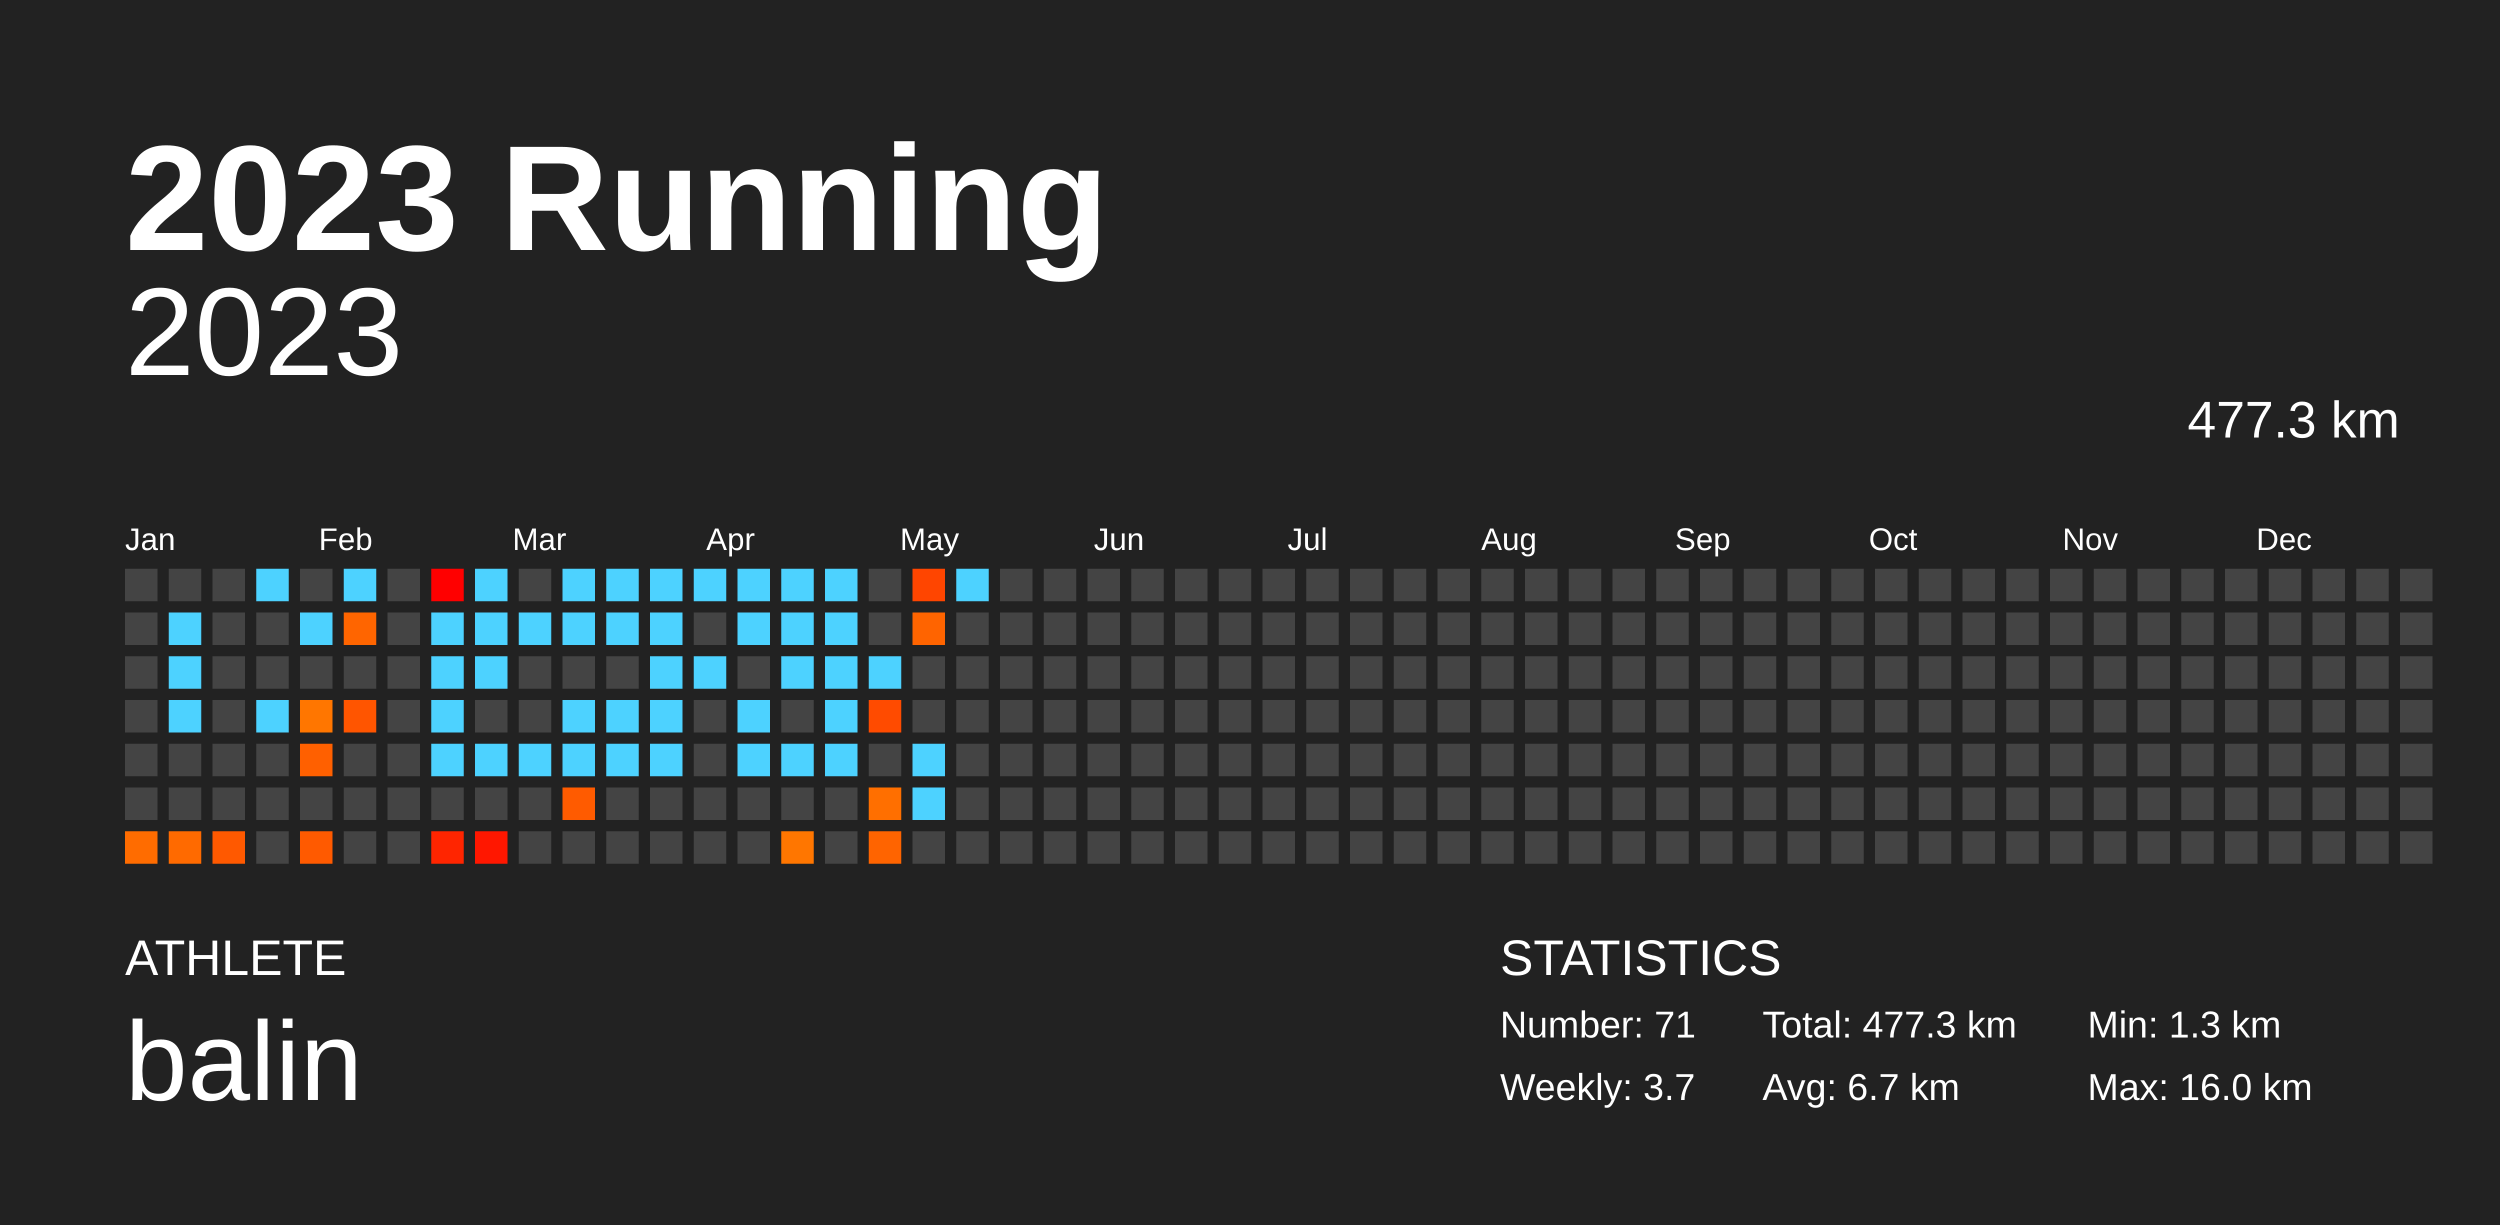
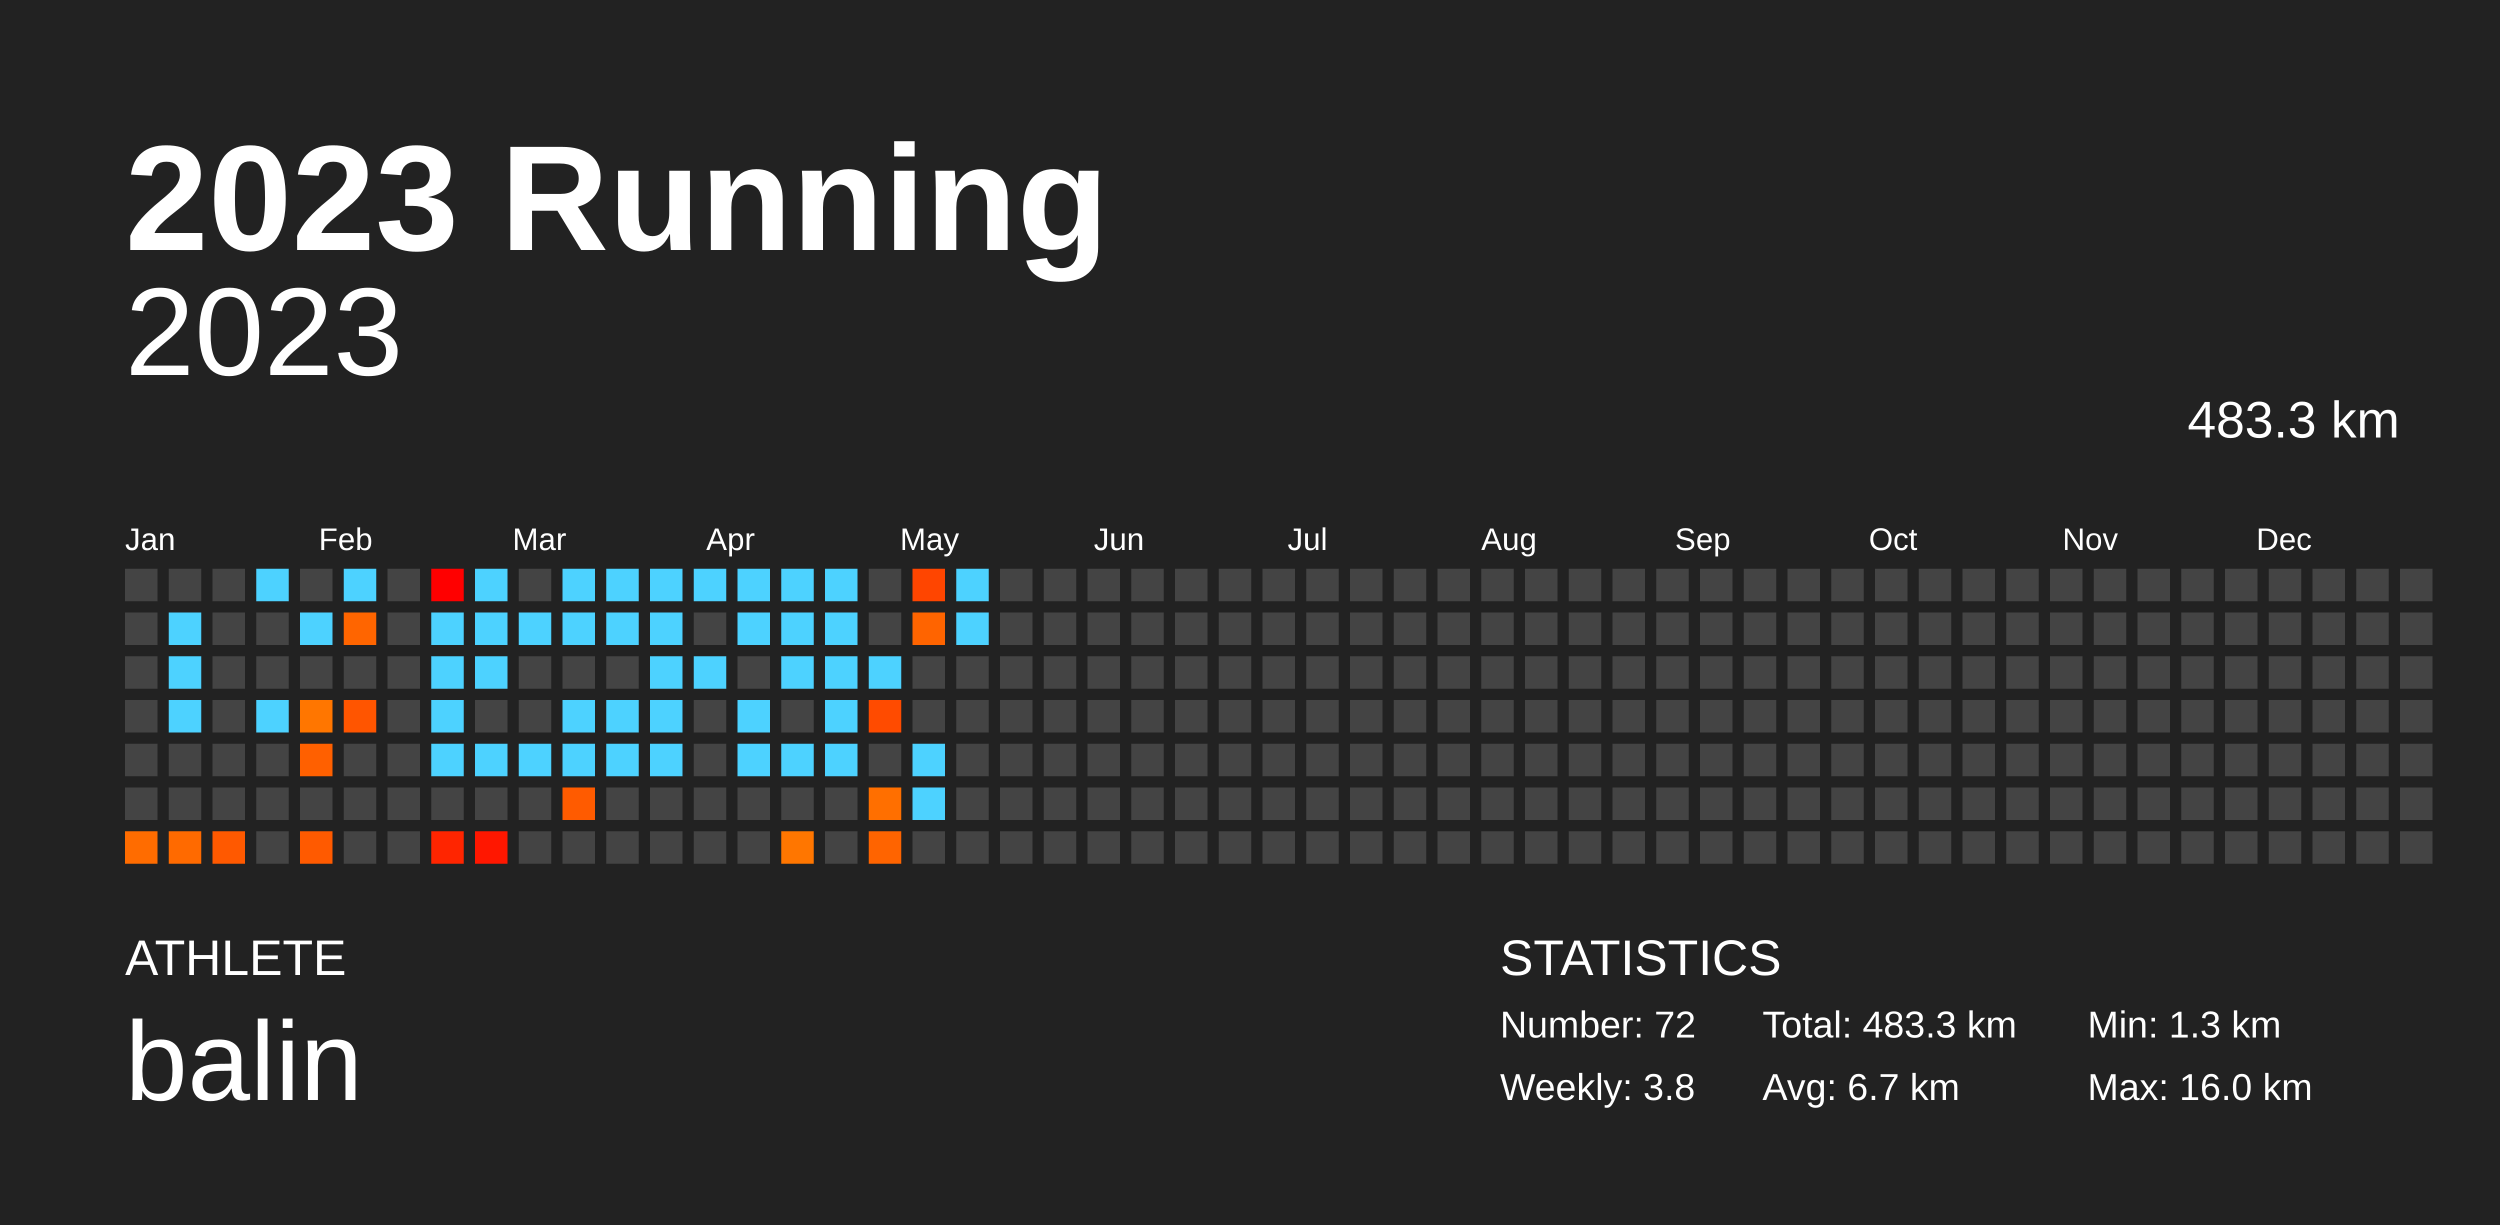
<svg xmlns="http://www.w3.org/2000/svg" baseProfile="full" height="98mm" version="1.1" viewBox="0,0,200,98" width="200mm">
  <defs />
  <rect fill="#222222" height="98" width="200" x="0" y="0" />
  <text fill="#FFFFFF" style="font-size:12px; font-family:Arial; font-weight:bold;" x="10" y="20">2023 Running</text>
  <text fill="#FFFFFF" style="font-size:4px; font-family:Arial" x="10" y="78">ATHLETE</text>
  <text fill="#FFFFFF" style="font-size:9px; font-family:Arial" x="10" y="88">balin</text>
  <text fill="#FFFFFF" style="font-size:4px; font-family:Arial" x="120" y="78">STATISTICS</text>
-   <text fill="#FFFFFF" style="font-size:3px; font-family:Arial" x="120" y="83">Number: 71</text>
-   <text fill="#FFFFFF" style="font-size:3px; font-family:Arial" x="120" y="88">Weekly: 3.7</text>
-   <text fill="#FFFFFF" style="font-size:3px; font-family:Arial" x="141" y="83">Total: 477.3 km</text>
+   <text fill="#FFFFFF" style="font-size:3px; font-family:Arial" x="120" y="83">Number: 72</text>
+   <text fill="#FFFFFF" style="font-size:3px; font-family:Arial" x="120" y="88">Weekly: 3.8</text>
+   <text fill="#FFFFFF" style="font-size:3px; font-family:Arial" x="141" y="83">Total: 483.3 km</text>
  <text fill="#FFFFFF" style="font-size:3px; font-family:Arial" x="141" y="88">Avg: 6.7 km</text>
  <text fill="#FFFFFF" style="font-size:3px; font-family:Arial" x="167" y="83">Min: 1.3 km</text>
  <text fill="#FFFFFF" style="font-size:3px; font-family:Arial" x="167" y="88">Max: 16.0 km</text>
  <text alignment-baseline="hanging" fill="#FFFFFF" style="font-size:10.0px; font-family:Arial;" x="10" y="30">2023</text>
-   <text alignment-baseline="hanging" fill="#FFFFFF" style="font-size:4.125px; font-family:Arial;" x="175" y="35">477.3 km</text>
+   <text alignment-baseline="hanging" fill="#FFFFFF" style="font-size:4.125px; font-family:Arial;" x="175" y="35">483.3 km</text>
  <text fill="#FFFFFF" style="font-size:2.5px; font-family:Arial" x="10.0" y="44">Jan</text>
  <text fill="#FFFFFF" style="font-size:2.5px; font-family:Arial" x="25.5" y="44">Feb</text>
  <text fill="#FFFFFF" style="font-size:2.5px; font-family:Arial" x="41.0" y="44">Mar</text>
  <text fill="#FFFFFF" style="font-size:2.5px; font-family:Arial" x="56.5" y="44">Apr</text>
  <text fill="#FFFFFF" style="font-size:2.5px; font-family:Arial" x="72.0" y="44">May</text>
  <text fill="#FFFFFF" style="font-size:2.5px; font-family:Arial" x="87.5" y="44">Jun</text>
  <text fill="#FFFFFF" style="font-size:2.5px; font-family:Arial" x="103.0" y="44">Jul</text>
  <text fill="#FFFFFF" style="font-size:2.5px; font-family:Arial" x="118.5" y="44">Aug</text>
  <text fill="#FFFFFF" style="font-size:2.5px; font-family:Arial" x="134.0" y="44">Sep</text>
  <text fill="#FFFFFF" style="font-size:2.5px; font-family:Arial" x="149.5" y="44">Oct</text>
  <text fill="#FFFFFF" style="font-size:2.5px; font-family:Arial" x="165.0" y="44">Nov</text>
  <text fill="#FFFFFF" style="font-size:2.5px; font-family:Arial" x="180.5" y="44">Dec</text>
  <rect fill="#444444" height="2.6" width="2.6" x="10.0" y="45.5" />
  <rect fill="#444444" height="2.6" width="2.6" x="10.0" y="49.0" />
  <rect fill="#444444" height="2.6" width="2.6" x="10.0" y="52.5" />
  <rect fill="#444444" height="2.6" width="2.6" x="10.0" y="56.0" />
  <rect fill="#444444" height="2.6" width="2.6" x="10.0" y="59.5" />
  <rect fill="#444444" height="2.6" width="2.6" x="10.0" y="63.0" />
  <rect fill="#ff6c00" height="2.6" width="2.6" x="10.0" y="66.5" />
  <rect fill="#444444" height="2.6" width="2.6" x="13.5" y="45.5" />
  <rect fill="#4dd2ff" height="2.6" width="2.6" x="13.5" y="49.0" />
  <rect fill="#4dd2ff" height="2.6" width="2.6" x="13.5" y="52.5" />
  <rect fill="#4dd2ff" height="2.6" width="2.6" x="13.5" y="56.0" />
  <rect fill="#444444" height="2.6" width="2.6" x="13.5" y="59.5" />
  <rect fill="#444444" height="2.6" width="2.6" x="13.5" y="63.0" />
  <rect fill="#ff6a00" height="2.6" width="2.6" x="13.5" y="66.5" />
  <rect fill="#444444" height="2.6" width="2.6" x="17.0" y="45.5" />
  <rect fill="#444444" height="2.6" width="2.6" x="17.0" y="49.0" />
  <rect fill="#444444" height="2.6" width="2.6" x="17.0" y="52.5" />
  <rect fill="#444444" height="2.6" width="2.6" x="17.0" y="56.0" />
  <rect fill="#444444" height="2.6" width="2.6" x="17.0" y="59.5" />
  <rect fill="#444444" height="2.6" width="2.6" x="17.0" y="63.0" />
  <rect fill="#ff5900" height="2.6" width="2.6" x="17.0" y="66.5" />
  <rect fill="#4dd2ff" height="2.6" width="2.6" x="20.5" y="45.5" />
  <rect fill="#444444" height="2.6" width="2.6" x="20.5" y="49.0" />
  <rect fill="#444444" height="2.6" width="2.6" x="20.5" y="52.5" />
  <rect fill="#4dd2ff" height="2.6" width="2.6" x="20.5" y="56.0" />
  <rect fill="#444444" height="2.6" width="2.6" x="20.5" y="59.5" />
  <rect fill="#444444" height="2.6" width="2.6" x="20.5" y="63.0" />
  <rect fill="#444444" height="2.6" width="2.6" x="20.5" y="66.5" />
  <rect fill="#444444" height="2.6" width="2.6" x="24.0" y="45.5" />
  <rect fill="#4dd2ff" height="2.6" width="2.6" x="24.0" y="49.0" />
  <rect fill="#444444" height="2.6" width="2.6" x="24.0" y="52.5" />
  <rect fill="#ff7600" height="2.6" width="2.6" x="24.0" y="56.0" />
  <rect fill="#ff6000" height="2.6" width="2.6" x="24.0" y="59.5" />
  <rect fill="#444444" height="2.6" width="2.6" x="24.0" y="63.0" />
  <rect fill="#ff5a00" height="2.6" width="2.6" x="24.0" y="66.5" />
  <rect fill="#4dd2ff" height="2.6" width="2.6" x="27.5" y="45.5" />
  <rect fill="#ff6500" height="2.6" width="2.6" x="27.5" y="49.0" />
  <rect fill="#444444" height="2.6" width="2.6" x="27.5" y="52.5" />
  <rect fill="#ff5500" height="2.6" width="2.6" x="27.5" y="56.0" />
  <rect fill="#444444" height="2.6" width="2.6" x="27.5" y="59.5" />
  <rect fill="#444444" height="2.6" width="2.6" x="27.5" y="63.0" />
  <rect fill="#444444" height="2.6" width="2.6" x="27.5" y="66.5" />
  <rect fill="#444444" height="2.6" width="2.6" x="31.0" y="45.5" />
  <rect fill="#444444" height="2.6" width="2.6" x="31.0" y="49.0" />
  <rect fill="#444444" height="2.6" width="2.6" x="31.0" y="52.5" />
  <rect fill="#444444" height="2.6" width="2.6" x="31.0" y="56.0" />
  <rect fill="#444444" height="2.6" width="2.6" x="31.0" y="59.5" />
  <rect fill="#444444" height="2.6" width="2.6" x="31.0" y="63.0" />
  <rect fill="#444444" height="2.6" width="2.6" x="31.0" y="66.5" />
  <rect fill="#ff0000" height="2.6" width="2.6" x="34.5" y="45.5" />
  <rect fill="#4dd2ff" height="2.6" width="2.6" x="34.5" y="49.0" />
  <rect fill="#4dd2ff" height="2.6" width="2.6" x="34.5" y="52.5" />
  <rect fill="#4dd2ff" height="2.6" width="2.6" x="34.5" y="56.0" />
  <rect fill="#4dd2ff" height="2.6" width="2.6" x="34.5" y="59.5" />
  <rect fill="#444444" height="2.6" width="2.6" x="34.5" y="63.0" />
  <rect fill="#ff2500" height="2.6" width="2.6" x="34.5" y="66.5" />
  <rect fill="#4dd2ff" height="2.6" width="2.6" x="38.0" y="45.5" />
  <rect fill="#4dd2ff" height="2.6" width="2.6" x="38.0" y="49.0" />
  <rect fill="#4dd2ff" height="2.6" width="2.6" x="38.0" y="52.5" />
  <rect fill="#444444" height="2.6" width="2.6" x="38.0" y="56.0" />
  <rect fill="#4dd2ff" height="2.6" width="2.6" x="38.0" y="59.5" />
  <rect fill="#444444" height="2.6" width="2.6" x="38.0" y="63.0" />
  <rect fill="#ff1700" height="2.6" width="2.6" x="38.0" y="66.5" />
  <rect fill="#444444" height="2.6" width="2.6" x="41.5" y="45.5" />
  <rect fill="#4dd2ff" height="2.6" width="2.6" x="41.5" y="49.0" />
  <rect fill="#444444" height="2.6" width="2.6" x="41.5" y="52.5" />
  <rect fill="#444444" height="2.6" width="2.6" x="41.5" y="56.0" />
  <rect fill="#4dd2ff" height="2.6" width="2.6" x="41.5" y="59.5" />
  <rect fill="#444444" height="2.6" width="2.6" x="41.5" y="63.0" />
  <rect fill="#444444" height="2.6" width="2.6" x="41.5" y="66.5" />
  <rect fill="#4dd2ff" height="2.6" width="2.6" x="45.0" y="45.5" />
  <rect fill="#4dd2ff" height="2.6" width="2.6" x="45.0" y="49.0" />
  <rect fill="#444444" height="2.6" width="2.6" x="45.0" y="52.5" />
  <rect fill="#4dd2ff" height="2.6" width="2.6" x="45.0" y="56.0" />
  <rect fill="#4dd2ff" height="2.6" width="2.6" x="45.0" y="59.5" />
  <rect fill="#ff5b00" height="2.6" width="2.6" x="45.0" y="63.0" />
  <rect fill="#444444" height="2.6" width="2.6" x="45.0" y="66.5" />
  <rect fill="#4dd2ff" height="2.6" width="2.6" x="48.5" y="45.5" />
  <rect fill="#4dd2ff" height="2.6" width="2.6" x="48.5" y="49.0" />
  <rect fill="#444444" height="2.6" width="2.6" x="48.5" y="52.5" />
  <rect fill="#4dd2ff" height="2.6" width="2.6" x="48.5" y="56.0" />
  <rect fill="#4dd2ff" height="2.6" width="2.6" x="48.5" y="59.5" />
  <rect fill="#444444" height="2.6" width="2.6" x="48.5" y="63.0" />
  <rect fill="#444444" height="2.6" width="2.6" x="48.5" y="66.5" />
  <rect fill="#4dd2ff" height="2.6" width="2.6" x="52.0" y="45.5" />
  <rect fill="#4dd2ff" height="2.6" width="2.6" x="52.0" y="49.0" />
  <rect fill="#4dd2ff" height="2.6" width="2.6" x="52.0" y="52.5" />
  <rect fill="#4dd2ff" height="2.6" width="2.6" x="52.0" y="56.0" />
  <rect fill="#4dd2ff" height="2.6" width="2.6" x="52.0" y="59.5" />
  <rect fill="#444444" height="2.6" width="2.6" x="52.0" y="63.0" />
  <rect fill="#444444" height="2.6" width="2.6" x="52.0" y="66.5" />
  <rect fill="#4dd2ff" height="2.6" width="2.6" x="55.5" y="45.5" />
  <rect fill="#444444" height="2.6" width="2.6" x="55.5" y="49.0" />
  <rect fill="#4dd2ff" height="2.6" width="2.6" x="55.5" y="52.5" />
  <rect fill="#444444" height="2.6" width="2.6" x="55.5" y="56.0" />
  <rect fill="#444444" height="2.6" width="2.6" x="55.5" y="59.5" />
  <rect fill="#444444" height="2.6" width="2.6" x="55.5" y="63.0" />
  <rect fill="#444444" height="2.6" width="2.6" x="55.5" y="66.5" />
  <rect fill="#4dd2ff" height="2.6" width="2.6" x="59.0" y="45.5" />
  <rect fill="#4dd2ff" height="2.6" width="2.6" x="59.0" y="49.0" />
  <rect fill="#444444" height="2.6" width="2.6" x="59.0" y="52.5" />
  <rect fill="#4dd2ff" height="2.6" width="2.6" x="59.0" y="56.0" />
  <rect fill="#4dd2ff" height="2.6" width="2.6" x="59.0" y="59.5" />
  <rect fill="#444444" height="2.6" width="2.6" x="59.0" y="63.0" />
  <rect fill="#444444" height="2.6" width="2.6" x="59.0" y="66.5" />
  <rect fill="#4dd2ff" height="2.6" width="2.6" x="62.5" y="45.5" />
  <rect fill="#4dd2ff" height="2.6" width="2.6" x="62.5" y="49.0" />
  <rect fill="#4dd2ff" height="2.6" width="2.6" x="62.5" y="52.5" />
  <rect fill="#444444" height="2.6" width="2.6" x="62.5" y="56.0" />
  <rect fill="#4dd2ff" height="2.6" width="2.6" x="62.5" y="59.5" />
  <rect fill="#444444" height="2.6" width="2.6" x="62.5" y="63.0" />
  <rect fill="#ff7600" height="2.6" width="2.6" x="62.5" y="66.5" />
  <rect fill="#4dd2ff" height="2.6" width="2.6" x="66.0" y="45.5" />
  <rect fill="#4dd2ff" height="2.6" width="2.6" x="66.0" y="49.0" />
  <rect fill="#4dd2ff" height="2.6" width="2.6" x="66.0" y="52.5" />
  <rect fill="#4dd2ff" height="2.6" width="2.6" x="66.0" y="56.0" />
  <rect fill="#4dd2ff" height="2.6" width="2.6" x="66.0" y="59.5" />
  <rect fill="#444444" height="2.6" width="2.6" x="66.0" y="63.0" />
  <rect fill="#444444" height="2.6" width="2.6" x="66.0" y="66.5" />
  <rect fill="#444444" height="2.6" width="2.6" x="69.5" y="45.5" />
  <rect fill="#444444" height="2.6" width="2.6" x="69.5" y="49.0" />
  <rect fill="#4dd2ff" height="2.6" width="2.6" x="69.5" y="52.5" />
  <rect fill="#ff4b00" height="2.6" width="2.6" x="69.5" y="56.0" />
  <rect fill="#444444" height="2.6" width="2.6" x="69.5" y="59.5" />
  <rect fill="#ff6f00" height="2.6" width="2.6" x="69.5" y="63.0" />
  <rect fill="#ff6400" height="2.6" width="2.6" x="69.5" y="66.5" />
  <rect fill="#ff4500" height="2.6" width="2.6" x="73.0" y="45.5" />
  <rect fill="#ff6400" height="2.6" width="2.6" x="73.0" y="49.0" />
  <rect fill="#444444" height="2.6" width="2.6" x="73.0" y="52.5" />
  <rect fill="#444444" height="2.6" width="2.6" x="73.0" y="56.0" />
  <rect fill="#4dd2ff" height="2.6" width="2.6" x="73.0" y="59.5" />
  <rect fill="#4dd2ff" height="2.6" width="2.6" x="73.0" y="63.0" />
  <rect fill="#444444" height="2.6" width="2.6" x="73.0" y="66.5" />
  <rect fill="#4dd2ff" height="2.6" width="2.6" x="76.5" y="45.5" />
-   <rect fill="#444444" height="2.6" width="2.6" x="76.5" y="49.0" />
+   <rect fill="#4dd2ff" height="2.6" width="2.6" x="76.5" y="49.0" />
  <rect fill="#444444" height="2.6" width="2.6" x="76.5" y="52.5" />
  <rect fill="#444444" height="2.6" width="2.6" x="76.5" y="56.0" />
  <rect fill="#444444" height="2.6" width="2.6" x="76.5" y="59.5" />
  <rect fill="#444444" height="2.6" width="2.6" x="76.5" y="63.0" />
  <rect fill="#444444" height="2.6" width="2.6" x="76.5" y="66.5" />
  <rect fill="#444444" height="2.6" width="2.6" x="80.0" y="45.5" />
  <rect fill="#444444" height="2.6" width="2.6" x="80.0" y="49.0" />
  <rect fill="#444444" height="2.6" width="2.6" x="80.0" y="52.5" />
  <rect fill="#444444" height="2.6" width="2.6" x="80.0" y="56.0" />
  <rect fill="#444444" height="2.6" width="2.6" x="80.0" y="59.5" />
  <rect fill="#444444" height="2.6" width="2.6" x="80.0" y="63.0" />
  <rect fill="#444444" height="2.6" width="2.6" x="80.0" y="66.5" />
  <rect fill="#444444" height="2.6" width="2.6" x="83.5" y="45.5" />
  <rect fill="#444444" height="2.6" width="2.6" x="83.5" y="49.0" />
  <rect fill="#444444" height="2.6" width="2.6" x="83.5" y="52.5" />
  <rect fill="#444444" height="2.6" width="2.6" x="83.5" y="56.0" />
  <rect fill="#444444" height="2.6" width="2.6" x="83.5" y="59.5" />
  <rect fill="#444444" height="2.6" width="2.6" x="83.5" y="63.0" />
  <rect fill="#444444" height="2.6" width="2.6" x="83.5" y="66.5" />
  <rect fill="#444444" height="2.6" width="2.6" x="87.0" y="45.5" />
  <rect fill="#444444" height="2.6" width="2.6" x="87.0" y="49.0" />
  <rect fill="#444444" height="2.6" width="2.6" x="87.0" y="52.5" />
  <rect fill="#444444" height="2.6" width="2.6" x="87.0" y="56.0" />
  <rect fill="#444444" height="2.6" width="2.6" x="87.0" y="59.5" />
  <rect fill="#444444" height="2.6" width="2.6" x="87.0" y="63.0" />
  <rect fill="#444444" height="2.6" width="2.6" x="87.0" y="66.5" />
  <rect fill="#444444" height="2.6" width="2.6" x="90.5" y="45.5" />
  <rect fill="#444444" height="2.6" width="2.6" x="90.5" y="49.0" />
  <rect fill="#444444" height="2.6" width="2.6" x="90.5" y="52.5" />
  <rect fill="#444444" height="2.6" width="2.6" x="90.5" y="56.0" />
  <rect fill="#444444" height="2.6" width="2.6" x="90.5" y="59.5" />
  <rect fill="#444444" height="2.6" width="2.6" x="90.5" y="63.0" />
  <rect fill="#444444" height="2.6" width="2.6" x="90.5" y="66.5" />
  <rect fill="#444444" height="2.6" width="2.6" x="94.0" y="45.5" />
  <rect fill="#444444" height="2.6" width="2.6" x="94.0" y="49.0" />
  <rect fill="#444444" height="2.6" width="2.6" x="94.0" y="52.5" />
  <rect fill="#444444" height="2.6" width="2.6" x="94.0" y="56.0" />
  <rect fill="#444444" height="2.6" width="2.6" x="94.0" y="59.5" />
  <rect fill="#444444" height="2.6" width="2.6" x="94.0" y="63.0" />
  <rect fill="#444444" height="2.6" width="2.6" x="94.0" y="66.5" />
  <rect fill="#444444" height="2.6" width="2.6" x="97.5" y="45.5" />
  <rect fill="#444444" height="2.6" width="2.6" x="97.5" y="49.0" />
  <rect fill="#444444" height="2.6" width="2.6" x="97.5" y="52.5" />
  <rect fill="#444444" height="2.6" width="2.6" x="97.5" y="56.0" />
  <rect fill="#444444" height="2.6" width="2.6" x="97.5" y="59.5" />
  <rect fill="#444444" height="2.6" width="2.6" x="97.5" y="63.0" />
  <rect fill="#444444" height="2.6" width="2.6" x="97.5" y="66.5" />
  <rect fill="#444444" height="2.6" width="2.6" x="101.0" y="45.5" />
  <rect fill="#444444" height="2.6" width="2.6" x="101.0" y="49.0" />
  <rect fill="#444444" height="2.6" width="2.6" x="101.0" y="52.5" />
  <rect fill="#444444" height="2.6" width="2.6" x="101.0" y="56.0" />
  <rect fill="#444444" height="2.6" width="2.6" x="101.0" y="59.5" />
  <rect fill="#444444" height="2.6" width="2.6" x="101.0" y="63.0" />
  <rect fill="#444444" height="2.6" width="2.6" x="101.0" y="66.5" />
  <rect fill="#444444" height="2.6" width="2.6" x="104.5" y="45.5" />
  <rect fill="#444444" height="2.6" width="2.6" x="104.5" y="49.0" />
  <rect fill="#444444" height="2.6" width="2.6" x="104.5" y="52.5" />
  <rect fill="#444444" height="2.6" width="2.6" x="104.5" y="56.0" />
  <rect fill="#444444" height="2.6" width="2.6" x="104.5" y="59.5" />
  <rect fill="#444444" height="2.6" width="2.6" x="104.5" y="63.0" />
  <rect fill="#444444" height="2.6" width="2.6" x="104.5" y="66.5" />
  <rect fill="#444444" height="2.6" width="2.6" x="108.0" y="45.5" />
  <rect fill="#444444" height="2.6" width="2.6" x="108.0" y="49.0" />
  <rect fill="#444444" height="2.6" width="2.6" x="108.0" y="52.5" />
  <rect fill="#444444" height="2.6" width="2.6" x="108.0" y="56.0" />
  <rect fill="#444444" height="2.6" width="2.6" x="108.0" y="59.5" />
  <rect fill="#444444" height="2.6" width="2.6" x="108.0" y="63.0" />
  <rect fill="#444444" height="2.6" width="2.6" x="108.0" y="66.5" />
  <rect fill="#444444" height="2.6" width="2.6" x="111.5" y="45.5" />
  <rect fill="#444444" height="2.6" width="2.6" x="111.5" y="49.0" />
  <rect fill="#444444" height="2.6" width="2.6" x="111.5" y="52.5" />
  <rect fill="#444444" height="2.6" width="2.6" x="111.5" y="56.0" />
  <rect fill="#444444" height="2.6" width="2.6" x="111.5" y="59.5" />
  <rect fill="#444444" height="2.6" width="2.6" x="111.5" y="63.0" />
  <rect fill="#444444" height="2.6" width="2.6" x="111.5" y="66.5" />
  <rect fill="#444444" height="2.6" width="2.6" x="115.0" y="45.5" />
  <rect fill="#444444" height="2.6" width="2.6" x="115.0" y="49.0" />
  <rect fill="#444444" height="2.6" width="2.6" x="115.0" y="52.5" />
  <rect fill="#444444" height="2.6" width="2.6" x="115.0" y="56.0" />
  <rect fill="#444444" height="2.6" width="2.6" x="115.0" y="59.5" />
  <rect fill="#444444" height="2.6" width="2.6" x="115.0" y="63.0" />
  <rect fill="#444444" height="2.6" width="2.6" x="115.0" y="66.5" />
  <rect fill="#444444" height="2.6" width="2.6" x="118.5" y="45.5" />
  <rect fill="#444444" height="2.6" width="2.6" x="118.5" y="49.0" />
  <rect fill="#444444" height="2.6" width="2.6" x="118.5" y="52.5" />
  <rect fill="#444444" height="2.6" width="2.6" x="118.5" y="56.0" />
  <rect fill="#444444" height="2.6" width="2.6" x="118.5" y="59.5" />
  <rect fill="#444444" height="2.6" width="2.6" x="118.5" y="63.0" />
  <rect fill="#444444" height="2.6" width="2.6" x="118.5" y="66.5" />
  <rect fill="#444444" height="2.6" width="2.6" x="122.0" y="45.5" />
  <rect fill="#444444" height="2.6" width="2.6" x="122.0" y="49.0" />
  <rect fill="#444444" height="2.6" width="2.6" x="122.0" y="52.5" />
  <rect fill="#444444" height="2.6" width="2.6" x="122.0" y="56.0" />
  <rect fill="#444444" height="2.6" width="2.6" x="122.0" y="59.5" />
  <rect fill="#444444" height="2.6" width="2.6" x="122.0" y="63.0" />
  <rect fill="#444444" height="2.6" width="2.6" x="122.0" y="66.5" />
  <rect fill="#444444" height="2.6" width="2.6" x="125.5" y="45.5" />
  <rect fill="#444444" height="2.6" width="2.6" x="125.5" y="49.0" />
  <rect fill="#444444" height="2.6" width="2.6" x="125.5" y="52.5" />
  <rect fill="#444444" height="2.6" width="2.6" x="125.5" y="56.0" />
  <rect fill="#444444" height="2.6" width="2.6" x="125.5" y="59.5" />
  <rect fill="#444444" height="2.6" width="2.6" x="125.5" y="63.0" />
  <rect fill="#444444" height="2.6" width="2.6" x="125.5" y="66.5" />
  <rect fill="#444444" height="2.6" width="2.6" x="129.0" y="45.5" />
  <rect fill="#444444" height="2.6" width="2.6" x="129.0" y="49.0" />
  <rect fill="#444444" height="2.6" width="2.6" x="129.0" y="52.5" />
  <rect fill="#444444" height="2.6" width="2.6" x="129.0" y="56.0" />
  <rect fill="#444444" height="2.6" width="2.6" x="129.0" y="59.5" />
  <rect fill="#444444" height="2.6" width="2.6" x="129.0" y="63.0" />
  <rect fill="#444444" height="2.6" width="2.6" x="129.0" y="66.5" />
  <rect fill="#444444" height="2.6" width="2.6" x="132.5" y="45.5" />
  <rect fill="#444444" height="2.6" width="2.6" x="132.5" y="49.0" />
  <rect fill="#444444" height="2.6" width="2.6" x="132.5" y="52.5" />
  <rect fill="#444444" height="2.6" width="2.6" x="132.5" y="56.0" />
  <rect fill="#444444" height="2.6" width="2.6" x="132.5" y="59.5" />
  <rect fill="#444444" height="2.6" width="2.6" x="132.5" y="63.0" />
  <rect fill="#444444" height="2.6" width="2.6" x="132.5" y="66.5" />
  <rect fill="#444444" height="2.6" width="2.6" x="136.0" y="45.5" />
  <rect fill="#444444" height="2.6" width="2.6" x="136.0" y="49.0" />
  <rect fill="#444444" height="2.6" width="2.6" x="136.0" y="52.5" />
  <rect fill="#444444" height="2.6" width="2.6" x="136.0" y="56.0" />
  <rect fill="#444444" height="2.6" width="2.6" x="136.0" y="59.5" />
  <rect fill="#444444" height="2.6" width="2.6" x="136.0" y="63.0" />
  <rect fill="#444444" height="2.6" width="2.6" x="136.0" y="66.5" />
  <rect fill="#444444" height="2.6" width="2.6" x="139.5" y="45.5" />
  <rect fill="#444444" height="2.6" width="2.6" x="139.5" y="49.0" />
  <rect fill="#444444" height="2.6" width="2.6" x="139.5" y="52.5" />
  <rect fill="#444444" height="2.6" width="2.6" x="139.5" y="56.0" />
  <rect fill="#444444" height="2.6" width="2.6" x="139.5" y="59.5" />
  <rect fill="#444444" height="2.6" width="2.6" x="139.5" y="63.0" />
  <rect fill="#444444" height="2.6" width="2.6" x="139.5" y="66.5" />
  <rect fill="#444444" height="2.6" width="2.6" x="143.0" y="45.5" />
  <rect fill="#444444" height="2.6" width="2.6" x="143.0" y="49.0" />
  <rect fill="#444444" height="2.6" width="2.6" x="143.0" y="52.5" />
  <rect fill="#444444" height="2.6" width="2.6" x="143.0" y="56.0" />
  <rect fill="#444444" height="2.6" width="2.6" x="143.0" y="59.5" />
  <rect fill="#444444" height="2.6" width="2.6" x="143.0" y="63.0" />
  <rect fill="#444444" height="2.6" width="2.6" x="143.0" y="66.5" />
  <rect fill="#444444" height="2.6" width="2.6" x="146.5" y="45.5" />
  <rect fill="#444444" height="2.6" width="2.6" x="146.5" y="49.0" />
  <rect fill="#444444" height="2.6" width="2.6" x="146.5" y="52.5" />
  <rect fill="#444444" height="2.6" width="2.6" x="146.5" y="56.0" />
  <rect fill="#444444" height="2.6" width="2.6" x="146.5" y="59.5" />
  <rect fill="#444444" height="2.6" width="2.6" x="146.5" y="63.0" />
  <rect fill="#444444" height="2.6" width="2.6" x="146.5" y="66.5" />
  <rect fill="#444444" height="2.6" width="2.6" x="150.0" y="45.5" />
  <rect fill="#444444" height="2.6" width="2.6" x="150.0" y="49.0" />
  <rect fill="#444444" height="2.6" width="2.6" x="150.0" y="52.5" />
  <rect fill="#444444" height="2.6" width="2.6" x="150.0" y="56.0" />
  <rect fill="#444444" height="2.6" width="2.6" x="150.0" y="59.5" />
  <rect fill="#444444" height="2.6" width="2.6" x="150.0" y="63.0" />
  <rect fill="#444444" height="2.6" width="2.6" x="150.0" y="66.5" />
  <rect fill="#444444" height="2.6" width="2.6" x="153.5" y="45.5" />
  <rect fill="#444444" height="2.6" width="2.6" x="153.5" y="49.0" />
  <rect fill="#444444" height="2.6" width="2.6" x="153.5" y="52.5" />
  <rect fill="#444444" height="2.6" width="2.6" x="153.5" y="56.0" />
  <rect fill="#444444" height="2.6" width="2.6" x="153.5" y="59.5" />
  <rect fill="#444444" height="2.6" width="2.6" x="153.5" y="63.0" />
  <rect fill="#444444" height="2.6" width="2.6" x="153.5" y="66.5" />
  <rect fill="#444444" height="2.6" width="2.6" x="157.0" y="45.5" />
  <rect fill="#444444" height="2.6" width="2.6" x="157.0" y="49.0" />
  <rect fill="#444444" height="2.6" width="2.6" x="157.0" y="52.5" />
  <rect fill="#444444" height="2.6" width="2.6" x="157.0" y="56.0" />
  <rect fill="#444444" height="2.6" width="2.6" x="157.0" y="59.5" />
  <rect fill="#444444" height="2.6" width="2.6" x="157.0" y="63.0" />
  <rect fill="#444444" height="2.6" width="2.6" x="157.0" y="66.5" />
  <rect fill="#444444" height="2.6" width="2.6" x="160.5" y="45.5" />
  <rect fill="#444444" height="2.6" width="2.6" x="160.5" y="49.0" />
  <rect fill="#444444" height="2.6" width="2.6" x="160.5" y="52.5" />
  <rect fill="#444444" height="2.6" width="2.6" x="160.5" y="56.0" />
  <rect fill="#444444" height="2.6" width="2.6" x="160.5" y="59.5" />
  <rect fill="#444444" height="2.6" width="2.6" x="160.5" y="63.0" />
  <rect fill="#444444" height="2.6" width="2.6" x="160.5" y="66.5" />
  <rect fill="#444444" height="2.6" width="2.6" x="164.0" y="45.5" />
  <rect fill="#444444" height="2.6" width="2.6" x="164.0" y="49.0" />
  <rect fill="#444444" height="2.6" width="2.6" x="164.0" y="52.5" />
  <rect fill="#444444" height="2.6" width="2.6" x="164.0" y="56.0" />
  <rect fill="#444444" height="2.6" width="2.6" x="164.0" y="59.5" />
  <rect fill="#444444" height="2.6" width="2.6" x="164.0" y="63.0" />
  <rect fill="#444444" height="2.6" width="2.6" x="164.0" y="66.5" />
  <rect fill="#444444" height="2.6" width="2.6" x="167.5" y="45.5" />
  <rect fill="#444444" height="2.6" width="2.6" x="167.5" y="49.0" />
  <rect fill="#444444" height="2.6" width="2.6" x="167.5" y="52.5" />
  <rect fill="#444444" height="2.6" width="2.6" x="167.5" y="56.0" />
  <rect fill="#444444" height="2.6" width="2.6" x="167.5" y="59.5" />
  <rect fill="#444444" height="2.6" width="2.6" x="167.5" y="63.0" />
  <rect fill="#444444" height="2.6" width="2.6" x="167.5" y="66.5" />
  <rect fill="#444444" height="2.6" width="2.6" x="171.0" y="45.5" />
  <rect fill="#444444" height="2.6" width="2.6" x="171.0" y="49.0" />
  <rect fill="#444444" height="2.6" width="2.6" x="171.0" y="52.5" />
  <rect fill="#444444" height="2.6" width="2.6" x="171.0" y="56.0" />
  <rect fill="#444444" height="2.6" width="2.6" x="171.0" y="59.5" />
  <rect fill="#444444" height="2.6" width="2.6" x="171.0" y="63.0" />
  <rect fill="#444444" height="2.6" width="2.6" x="171.0" y="66.5" />
  <rect fill="#444444" height="2.6" width="2.6" x="174.5" y="45.5" />
  <rect fill="#444444" height="2.6" width="2.6" x="174.5" y="49.0" />
  <rect fill="#444444" height="2.6" width="2.6" x="174.5" y="52.5" />
  <rect fill="#444444" height="2.6" width="2.6" x="174.5" y="56.0" />
  <rect fill="#444444" height="2.6" width="2.6" x="174.5" y="59.5" />
  <rect fill="#444444" height="2.6" width="2.6" x="174.5" y="63.0" />
  <rect fill="#444444" height="2.6" width="2.6" x="174.5" y="66.5" />
  <rect fill="#444444" height="2.6" width="2.6" x="178.0" y="45.5" />
  <rect fill="#444444" height="2.6" width="2.6" x="178.0" y="49.0" />
  <rect fill="#444444" height="2.6" width="2.6" x="178.0" y="52.5" />
  <rect fill="#444444" height="2.6" width="2.6" x="178.0" y="56.0" />
  <rect fill="#444444" height="2.6" width="2.6" x="178.0" y="59.5" />
  <rect fill="#444444" height="2.6" width="2.6" x="178.0" y="63.0" />
  <rect fill="#444444" height="2.6" width="2.6" x="178.0" y="66.5" />
  <rect fill="#444444" height="2.6" width="2.6" x="181.5" y="45.5" />
  <rect fill="#444444" height="2.6" width="2.6" x="181.5" y="49.0" />
  <rect fill="#444444" height="2.6" width="2.6" x="181.5" y="52.5" />
  <rect fill="#444444" height="2.6" width="2.6" x="181.5" y="56.0" />
  <rect fill="#444444" height="2.6" width="2.6" x="181.5" y="59.5" />
  <rect fill="#444444" height="2.6" width="2.6" x="181.5" y="63.0" />
  <rect fill="#444444" height="2.6" width="2.6" x="181.5" y="66.5" />
  <rect fill="#444444" height="2.6" width="2.6" x="185.0" y="45.5" />
  <rect fill="#444444" height="2.6" width="2.6" x="185.0" y="49.0" />
  <rect fill="#444444" height="2.6" width="2.6" x="185.0" y="52.5" />
  <rect fill="#444444" height="2.6" width="2.6" x="185.0" y="56.0" />
  <rect fill="#444444" height="2.6" width="2.6" x="185.0" y="59.5" />
  <rect fill="#444444" height="2.6" width="2.6" x="185.0" y="63.0" />
  <rect fill="#444444" height="2.6" width="2.6" x="185.0" y="66.5" />
  <rect fill="#444444" height="2.6" width="2.6" x="188.5" y="45.5" />
  <rect fill="#444444" height="2.6" width="2.6" x="188.5" y="49.0" />
  <rect fill="#444444" height="2.6" width="2.6" x="188.5" y="52.5" />
  <rect fill="#444444" height="2.6" width="2.6" x="188.5" y="56.0" />
  <rect fill="#444444" height="2.6" width="2.6" x="188.5" y="59.5" />
  <rect fill="#444444" height="2.6" width="2.6" x="188.5" y="63.0" />
  <rect fill="#444444" height="2.6" width="2.6" x="188.5" y="66.5" />
  <rect fill="#444444" height="2.6" width="2.6" x="192.0" y="45.5" />
  <rect fill="#444444" height="2.6" width="2.6" x="192.0" y="49.0" />
  <rect fill="#444444" height="2.6" width="2.6" x="192.0" y="52.5" />
  <rect fill="#444444" height="2.6" width="2.6" x="192.0" y="56.0" />
  <rect fill="#444444" height="2.6" width="2.6" x="192.0" y="59.5" />
  <rect fill="#444444" height="2.6" width="2.6" x="192.0" y="63.0" />
  <rect fill="#444444" height="2.6" width="2.6" x="192.0" y="66.5" />
</svg>
